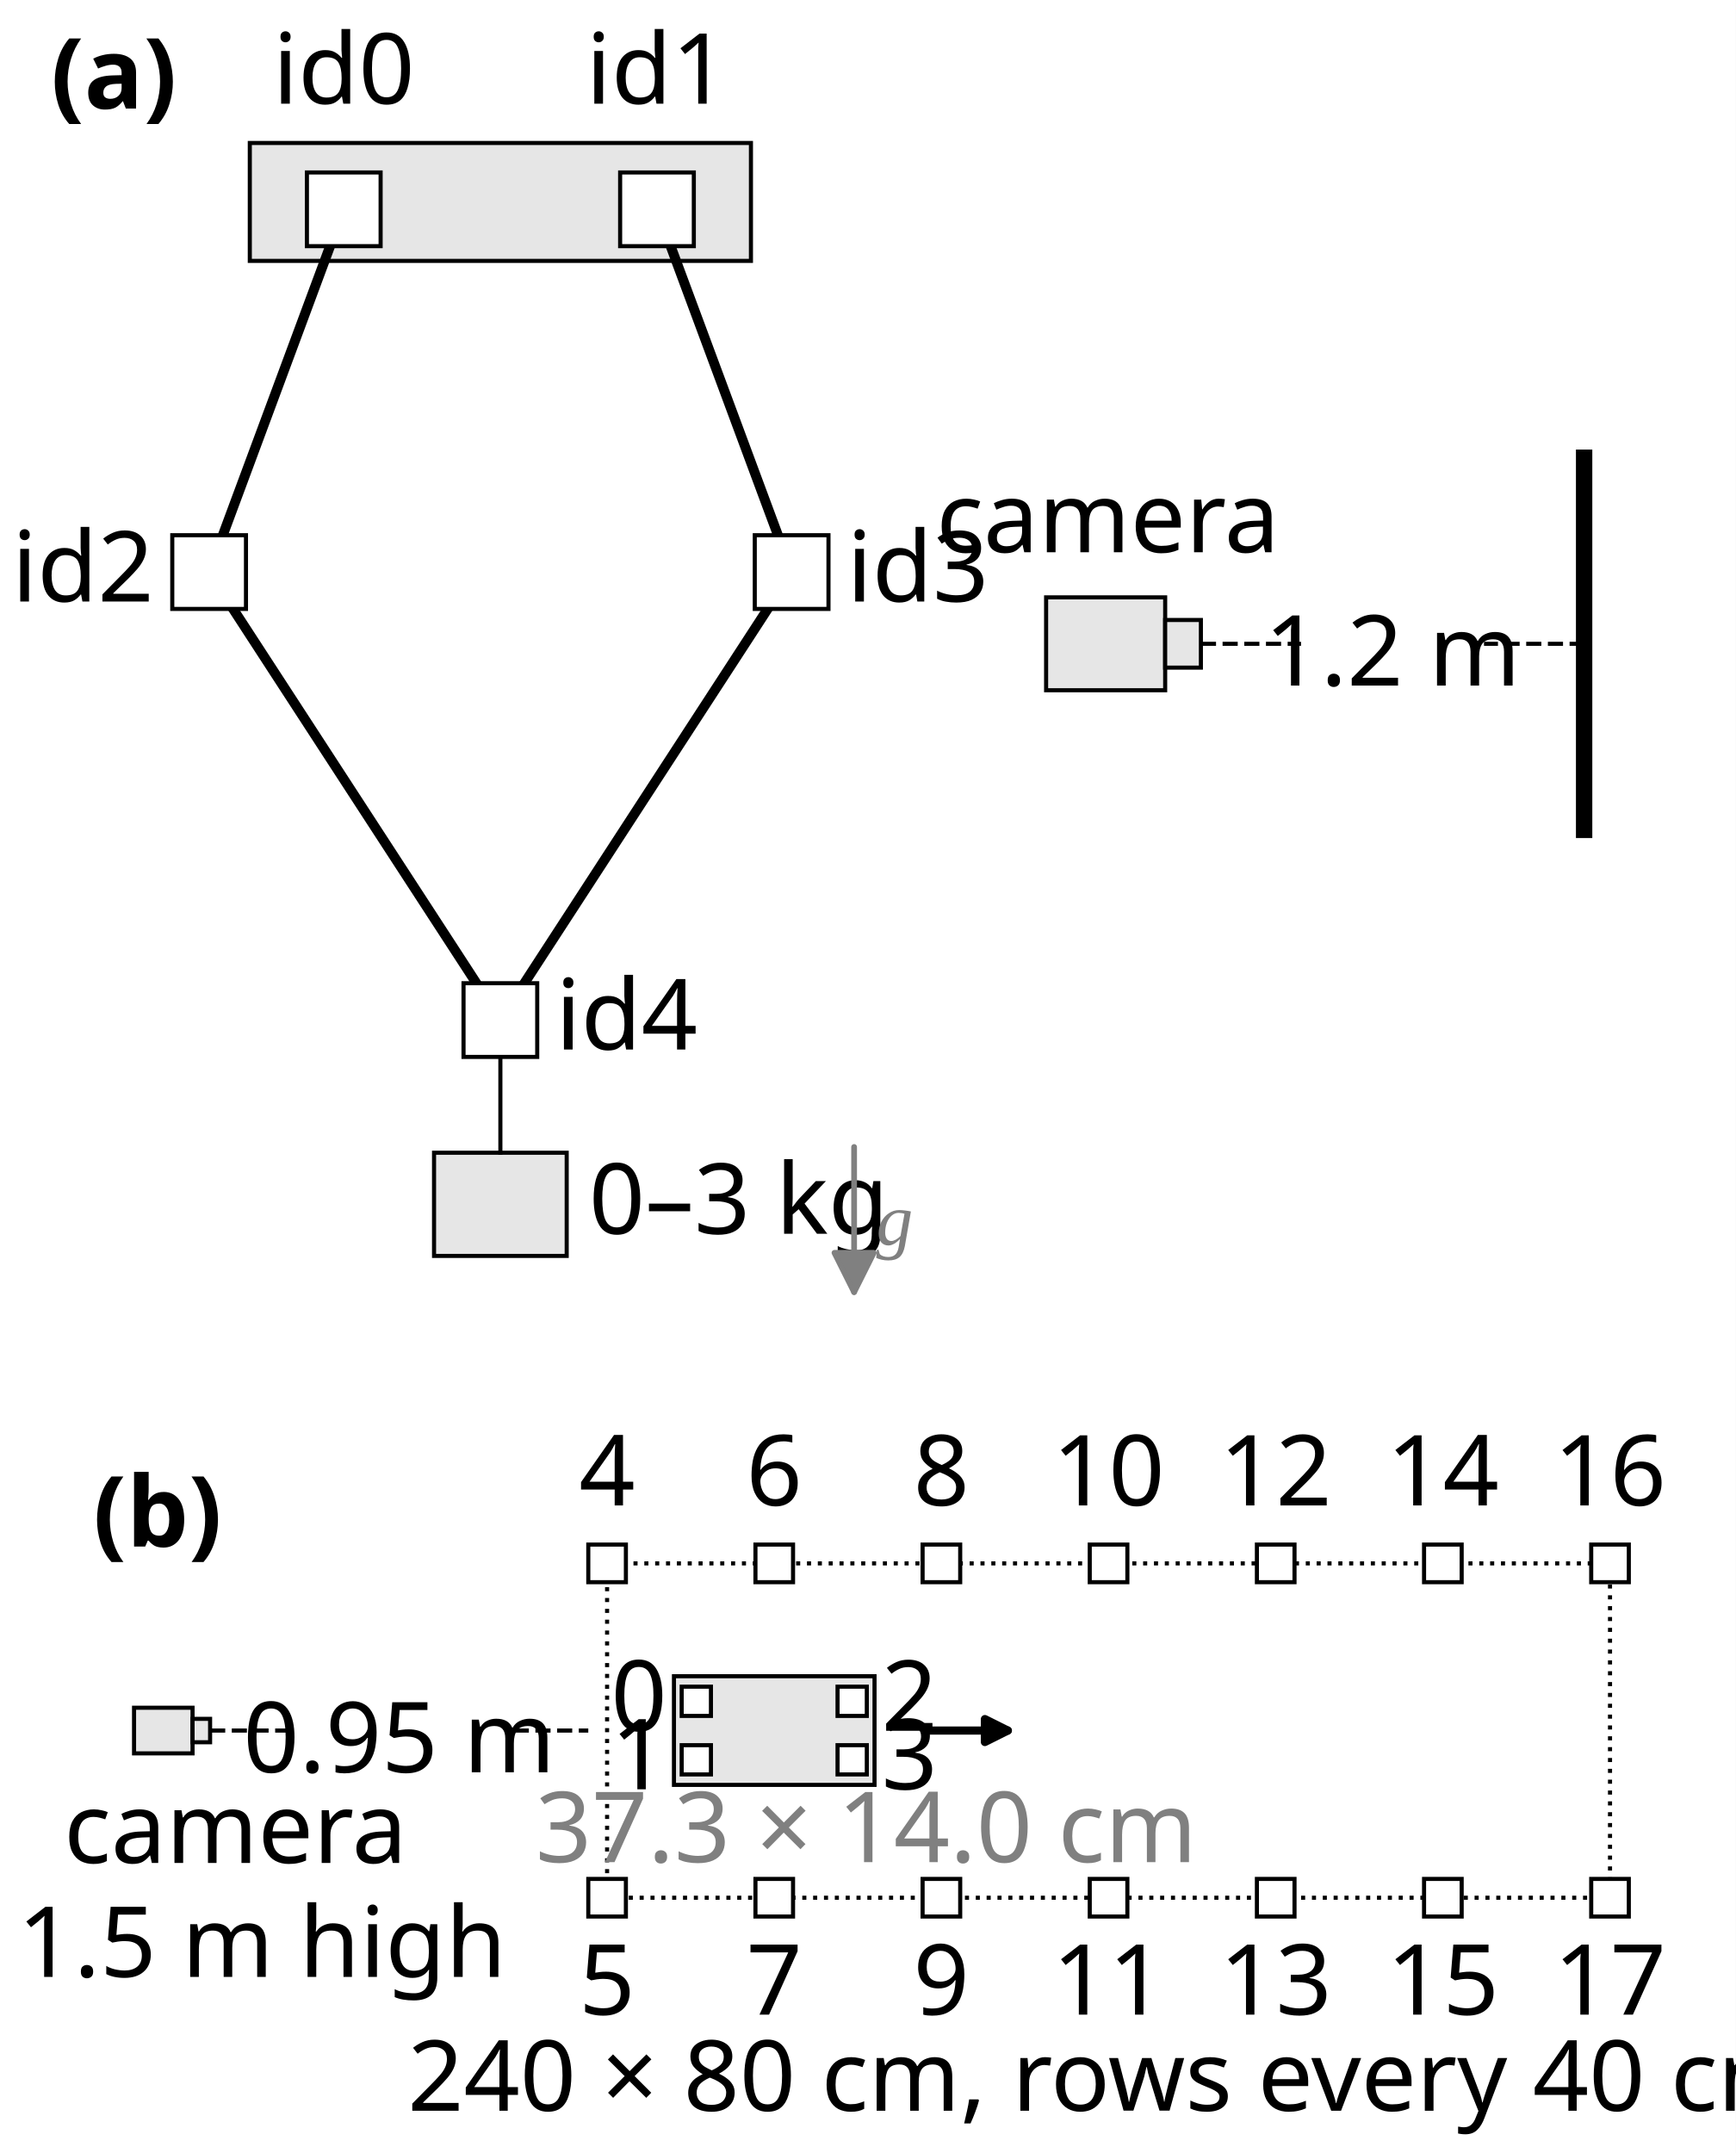
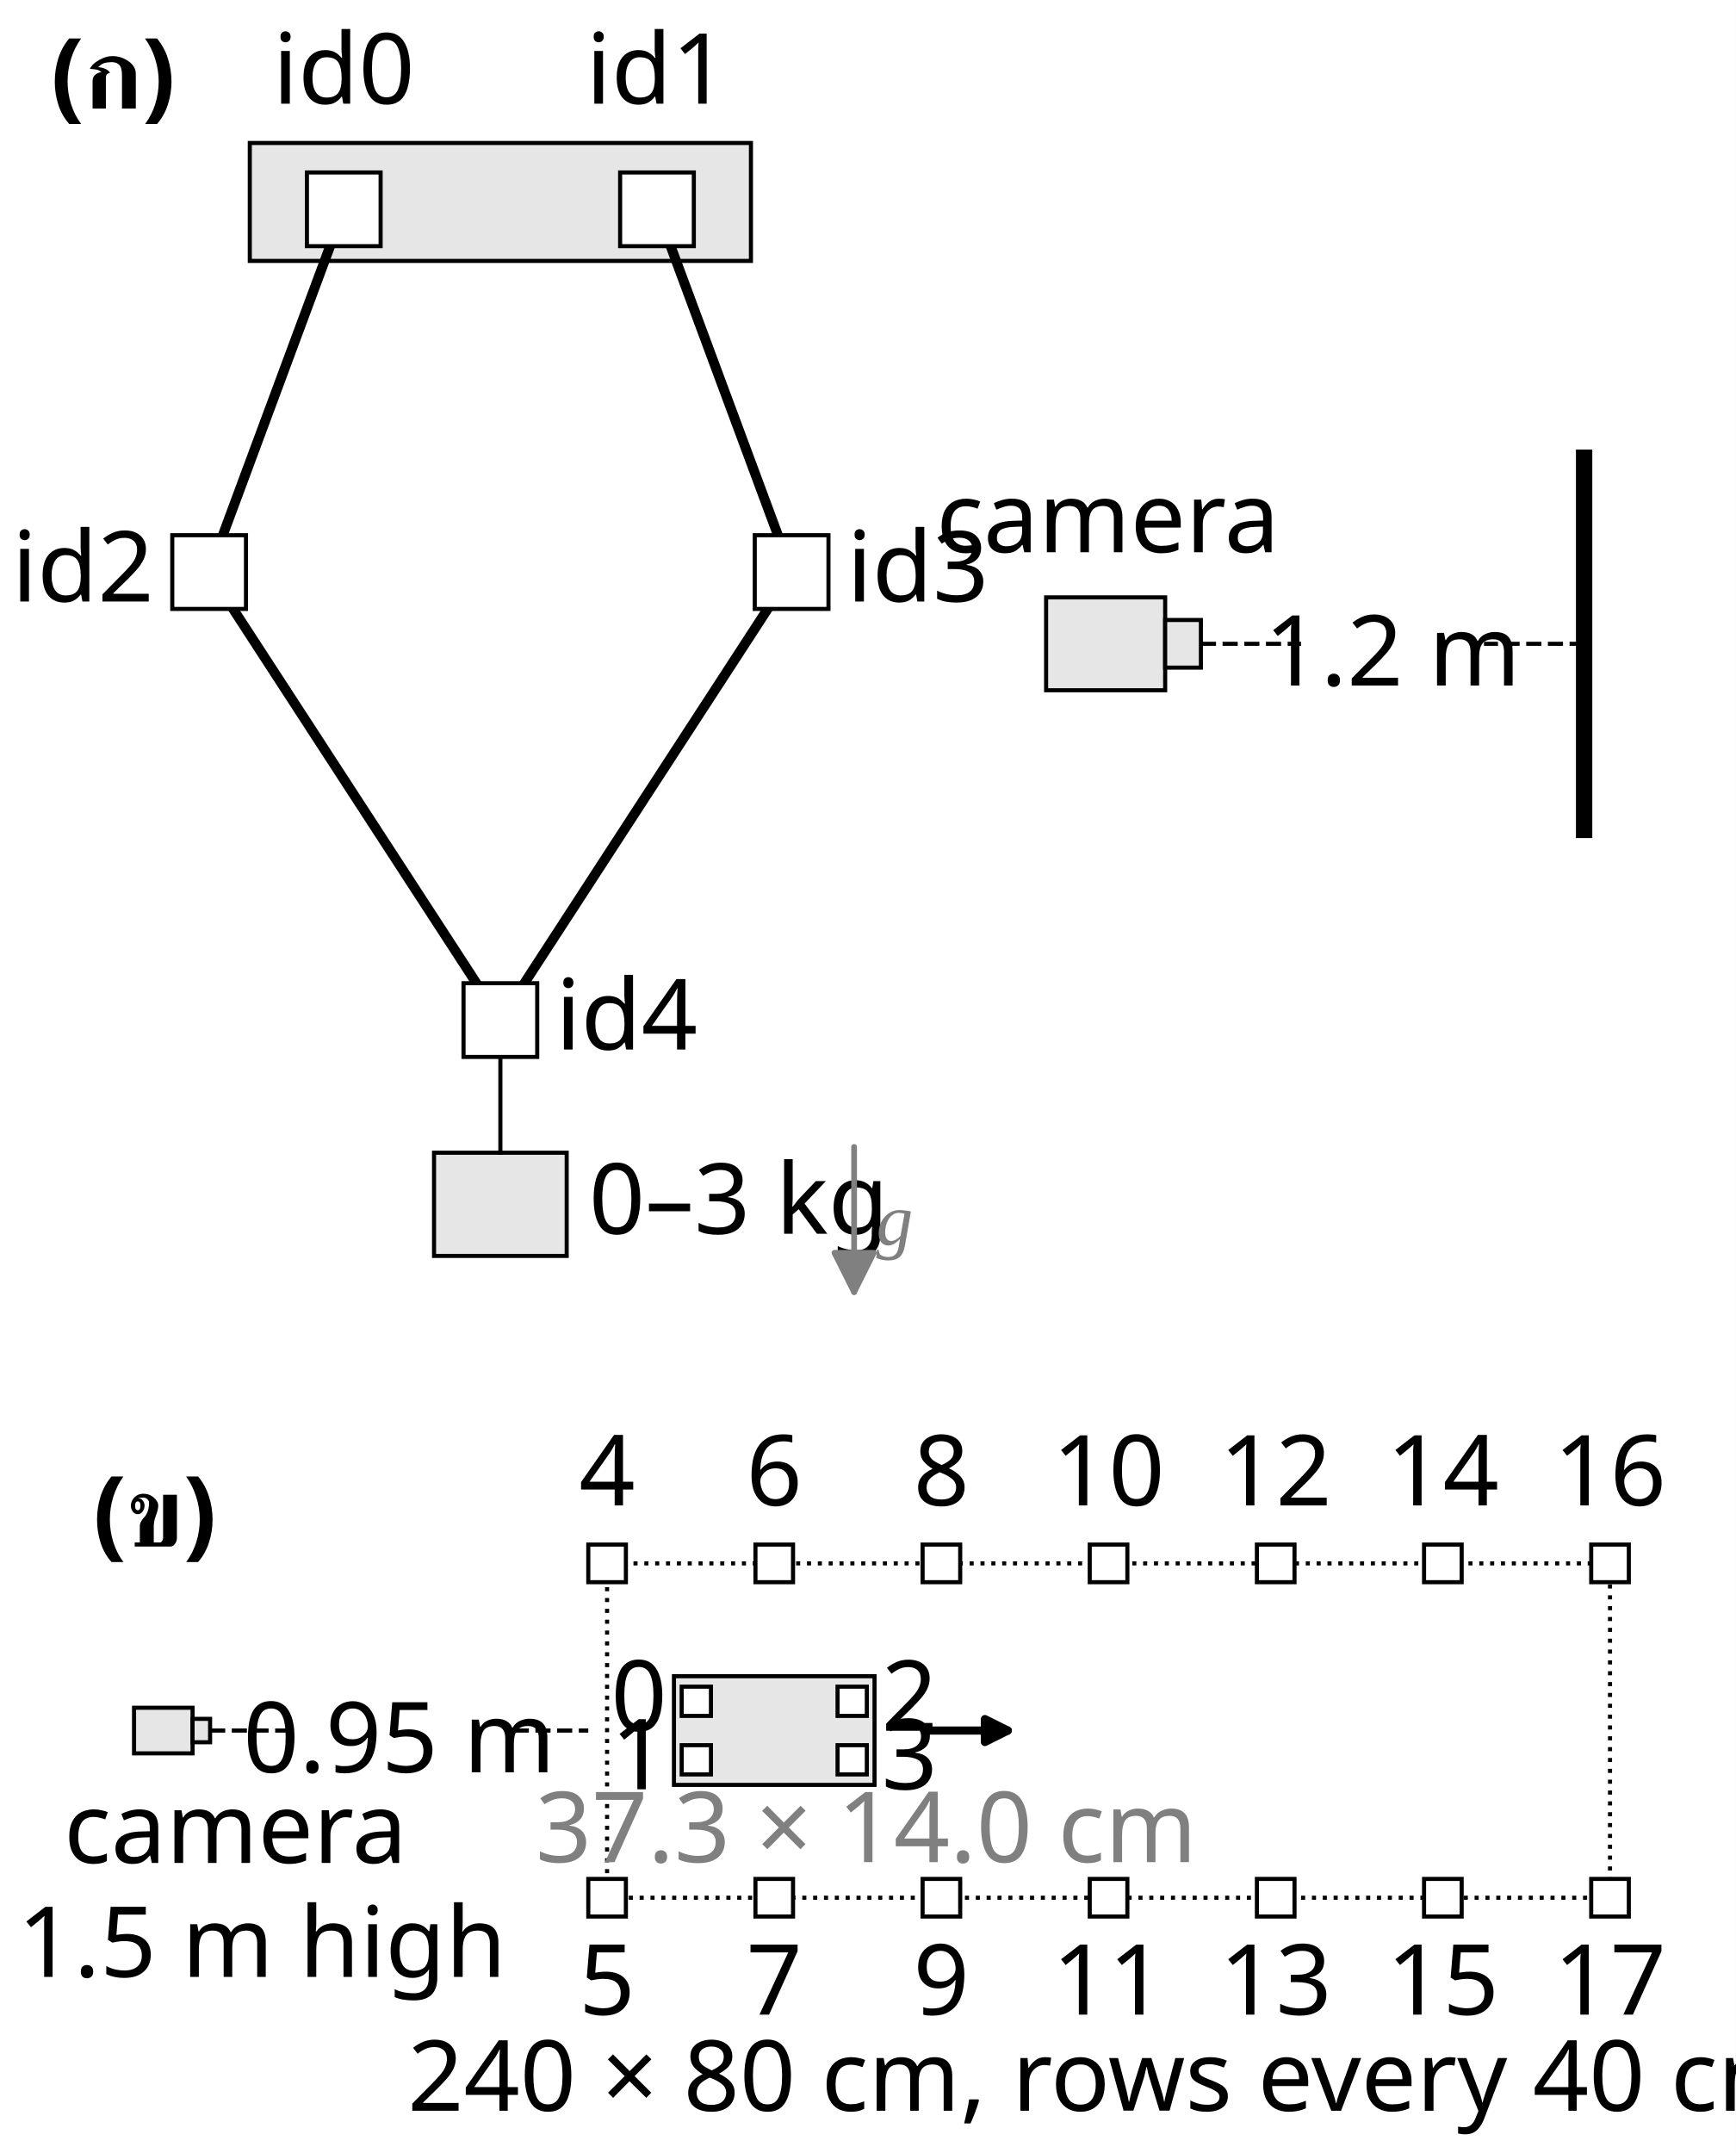
<svg xmlns="http://www.w3.org/2000/svg" width="212.095pt" height="263.052pt" viewBox="0 0 212.095 263.052" version="1.1">
  <defs>
    <style type="text/css">*{stroke-linejoin: round; stroke-linecap: butt}</style>
  </defs>
  <g id="figure_1">
    <g id="patch_1">
      <path d="M 0 263.052  L 212.095 263.052  L 212.095 0  L 0 0  z " style="fill: #ffffff" />
    </g>
    <g id="axes_1">
      <g id="patch_2">
-         <path d="M 30.524 31.877  L 91.759 31.877  L 91.759 17.469  L 30.524 17.469  z " clip-path="url(#p7ae17d3ebd)" style="fill: #e6e6e6; stroke: #000000; stroke-width: 0.5; stroke-linejoin: miter" />
+         <path d="M 30.524 31.877  L 91.759 31.877  L 91.759 17.469  L 30.524 17.469  z " clip-path="url(#p6bb5147f38)" style="fill: #e6e6e6; stroke: #000000; stroke-width: 0.5; stroke-linejoin: miter" />
      </g>
      <g id="patch_3">
-         <path d="M 53.037 153.447  L 69.246 153.447  L 69.246 140.839  L 53.037 140.839  z " clip-path="url(#p7ae17d3ebd)" style="fill: #e6e6e6; stroke: #000000; stroke-width: 0.5; stroke-linejoin: miter" />
+         <path d="M 53.037 153.447  L 69.246 153.447  L 69.246 140.839  L 53.037 140.839  z " clip-path="url(#p6bb5147f38)" style="fill: #e6e6e6; stroke: #000000; stroke-width: 0.5; stroke-linejoin: miter" />
      </g>
      <g id="line2d_1">
-         <path d="M 61.142 129.133  L 61.142 140.839  " clip-path="url(#p7ae17d3ebd)" style="fill: none; stroke: #000000; stroke-width: 0.5; stroke-linecap: square" />
+         <path d="M 61.142 129.133  L 61.142 140.839  " clip-path="url(#p6bb5147f38)" style="fill: none; stroke: #000000; stroke-width: 0.5; stroke-linecap: square" />
      </g>
      <g id="line2d_2">
-         <path d="M 42.006 25.573  L 25.553 69.895  " clip-path="url(#p7ae17d3ebd)" style="fill: none; stroke: #000000; stroke-width: 1.2; stroke-linecap: round" />
+         <path d="M 42.006 25.573  L 25.553 69.895  " clip-path="url(#p6bb5147f38)" style="fill: none; stroke: #000000; stroke-width: 1.2; stroke-linecap: round" />
      </g>
      <g id="line2d_3">
-         <path d="M 25.553 69.895  L 61.142 124.63  " clip-path="url(#p7ae17d3ebd)" style="fill: none; stroke: #000000; stroke-width: 1.2; stroke-linecap: round" />
+         <path d="M 25.553 69.895  L 61.142 124.63  " clip-path="url(#p6bb5147f38)" style="fill: none; stroke: #000000; stroke-width: 1.2; stroke-linecap: round" />
      </g>
      <g id="line2d_4">
-         <path d="M 80.277 25.573  L 96.73 69.895  " clip-path="url(#p7ae17d3ebd)" style="fill: none; stroke: #000000; stroke-width: 1.2; stroke-linecap: round" />
+         <path d="M 80.277 25.573  L 96.73 69.895  " clip-path="url(#p6bb5147f38)" style="fill: none; stroke: #000000; stroke-width: 1.2; stroke-linecap: round" />
      </g>
      <g id="line2d_5">
-         <path d="M 96.73 69.895  L 61.142 124.63  " clip-path="url(#p7ae17d3ebd)" style="fill: none; stroke: #000000; stroke-width: 1.2; stroke-linecap: round" />
+         <path d="M 96.73 69.895  L 61.142 124.63  " clip-path="url(#p6bb5147f38)" style="fill: none; stroke: #000000; stroke-width: 1.2; stroke-linecap: round" />
      </g>
      <g id="text_1">
        <text style="font-size: 12px; font-family: 'TH Sarabun New'; text-anchor: middle" x="42.006" y="12.668" transform="rotate(-0 42.00555 12.66774)">id0</text>
      </g>
      <g id="text_2">
        <text style="font-size: 12px; font-family: 'TH Sarabun New'; text-anchor: middle" x="80.277" y="12.668" transform="rotate(-0 80.27747 12.66774)">id1</text>
      </g>
      <g id="text_3">
        <text style="font-size: 12px; font-family: 'TH Sarabun New'; text-anchor: end" x="18.799" y="73.495" transform="rotate(-0 18.79908 73.49535)">id2</text>
      </g>
      <g id="text_4">
        <text style="font-size: 12px; font-family: 'TH Sarabun New'; text-anchor: start" x="103.484" y="73.495" transform="rotate(-0 103.4839 73.49535)">id3</text>
      </g>
      <g id="text_5">
        <text style="font-size: 12px; font-family: 'TH Sarabun New'; text-anchor: start" x="67.895" y="128.23" transform="rotate(-0 67.89537 128.2301)">id4</text>
      </g>
      <g id="text_6">
        <text style="font-size: 12px; font-family: 'TH Sarabun New'; text-anchor: start" x="71.948" y="150.743" transform="rotate(-0 71.94769 150.743)">0–3 kg</text>
      </g>
      <g id="patch_4">
        <path d="M 104.366 140.136  Q 104.366 149.393 104.366 157.867  " style="fill: none; stroke: #808080; stroke-width: 0.7; stroke-linecap: round" />
        <path d="M 106.766 153.067  L 104.366 157.867  L 101.966 153.067  z " style="fill: #808080; stroke: #808080; stroke-width: 0.7; stroke-linecap: round" />
      </g>
      <g id="text_7">
        <g style="fill: #808080" transform="translate(107.0678 152.0943)">
          <text>
            <tspan x="0" y="-0.016" style="font-style: italic; font-size: 9px; font-family: 'Times New Roman'; fill: #808080">g</tspan>
          </text>
        </g>
      </g>
      <g id="text_8">
-         <text style="font-weight: 700; font-size: 12px; font-family: 'TH Sarabun New'; text-anchor: start" x="6.21" y="13.261" transform="rotate(-0 6.210043 13.26052)">(a)</text>
+         <text style="font-weight: 700; font-size: 12px; font-family: 'TH Sarabun New'; text-anchor: start" x="6.21" y="13.261" transform="rotate(-0 6.210043 13.26052)">(ก)</text>
      </g>
      <g id="patch_5">
-         <path d="M 37.503 30.076  L 46.508 30.076  L 46.508 21.071  L 37.503 21.071  z " clip-path="url(#p7ae17d3ebd)" style="fill: #ffffff; stroke: #000000; stroke-width: 0.5; stroke-linejoin: miter" />
+         <path d="M 37.503 30.076  L 46.508 30.076  L 46.508 21.071  L 37.503 21.071  z " clip-path="url(#p6bb5147f38)" style="fill: #ffffff; stroke: #000000; stroke-width: 0.5; stroke-linejoin: miter" />
      </g>
      <g id="patch_6">
-         <path d="M 75.775 30.076  L 84.78 30.076  L 84.78 21.071  L 75.775 21.071  z " clip-path="url(#p7ae17d3ebd)" style="fill: #ffffff; stroke: #000000; stroke-width: 0.5; stroke-linejoin: miter" />
+         <path d="M 75.775 30.076  L 84.78 30.076  L 84.78 21.071  L 75.775 21.071  z " clip-path="url(#p6bb5147f38)" style="fill: #ffffff; stroke: #000000; stroke-width: 0.5; stroke-linejoin: miter" />
      </g>
      <g id="patch_7">
-         <path d="M 21.05 74.398  L 30.056 74.398  L 30.056 65.393  L 21.05 65.393  z " clip-path="url(#p7ae17d3ebd)" style="fill: #ffffff; stroke: #000000; stroke-width: 0.5; stroke-linejoin: miter" />
+         <path d="M 21.05 74.398  L 30.056 74.398  L 30.056 65.393  L 21.05 65.393  z " clip-path="url(#p6bb5147f38)" style="fill: #ffffff; stroke: #000000; stroke-width: 0.5; stroke-linejoin: miter" />
      </g>
      <g id="patch_8">
-         <path d="M 92.227 74.398  L 101.233 74.398  L 101.233 65.393  L 92.227 65.393  z " clip-path="url(#p7ae17d3ebd)" style="fill: #ffffff; stroke: #000000; stroke-width: 0.5; stroke-linejoin: miter" />
+         <path d="M 92.227 74.398  L 101.233 74.398  L 101.233 65.393  L 92.227 65.393  z " clip-path="url(#p6bb5147f38)" style="fill: #ffffff; stroke: #000000; stroke-width: 0.5; stroke-linejoin: miter" />
      </g>
      <g id="patch_9">
-         <path d="M 56.639 129.133  L 65.644 129.133  L 65.644 120.128  L 56.639 120.128  z " clip-path="url(#p7ae17d3ebd)" style="fill: #ffffff; stroke: #000000; stroke-width: 0.5; stroke-linejoin: miter" />
+         <path d="M 56.639 129.133  L 65.644 129.133  L 65.644 120.128  L 56.639 120.128  z " clip-path="url(#p6bb5147f38)" style="fill: #ffffff; stroke: #000000; stroke-width: 0.5; stroke-linejoin: miter" />
      </g>
    </g>
    <g id="axes_2">
      <g id="patch_10">
-         <path d="M 127.826 84.334  L 142.374 84.334  L 142.374 72.986  L 127.826 72.986  z " clip-path="url(#p45f794fb10)" style="fill: #e6e6e6; stroke: #000000; stroke-width: 0.5; stroke-linejoin: miter" />
+         <path d="M 127.826 84.334  L 142.374 84.334  L 142.374 72.986  L 127.826 72.986  z " clip-path="url(#pbeb0069d2e)" style="fill: #e6e6e6; stroke: #000000; stroke-width: 0.5; stroke-linejoin: miter" />
      </g>
      <g id="patch_11">
-         <path d="M 142.374 81.57  L 146.739 81.57  L 146.739 75.75  L 142.374 75.75  z " clip-path="url(#p45f794fb10)" style="fill: #e6e6e6; stroke: #000000; stroke-width: 0.5; stroke-linejoin: miter" />
+         <path d="M 142.374 81.57  L 146.739 81.57  L 146.739 75.75  L 142.374 75.75  z " clip-path="url(#pbeb0069d2e)" style="fill: #e6e6e6; stroke: #000000; stroke-width: 0.5; stroke-linejoin: miter" />
      </g>
      <g id="line2d_6">
-         <path d="M 146.739 78.66  L 193.567 78.66  " clip-path="url(#p45f794fb10)" style="fill: none; stroke-dasharray: 1.85,0.8; stroke-dashoffset: 0; stroke: #000000; stroke-width: 0.5" />
+         <path d="M 146.739 78.66  L 193.567 78.66  " clip-path="url(#pbeb0069d2e)" style="fill: none; stroke-dasharray: 1.85,0.8; stroke-dashoffset: 0; stroke: #000000; stroke-width: 0.5" />
      </g>
      <g id="line2d_7">
-         <path d="M 193.567 101.392  L 193.567 55.928  " clip-path="url(#p45f794fb10)" style="fill: none; stroke: #000000; stroke-width: 2; stroke-linecap: square" />
+         <path d="M 193.567 101.392  L 193.567 55.928  " clip-path="url(#pbeb0069d2e)" style="fill: none; stroke: #000000; stroke-width: 2; stroke-linecap: square" />
      </g>
      <g id="text_9">
        <g id="patch_12">
          <path d="M 158.975 87.72  L 181.331 87.72  L 181.331 72.6  L 158.975 72.6  z " style="fill: #ffffff" />
        </g>
        <text style="font-size: 12px; font-family: 'TH Sarabun New'; text-anchor: middle" x="170.153" y="83.76" transform="rotate(-0 170.1532 83.75996)">1.2 m</text>
      </g>
      <g id="text_10">
        <text style="font-size: 12px; font-family: 'TH Sarabun New'; text-anchor: middle" x="135.373" y="67.476" transform="rotate(-0 135.3728 67.47634)">camera</text>
      </g>
    </g>
    <g id="axes_3">
      <g id="patch_13">
-         <path d="M 74.182 231.863  L 196.731 231.863  L 196.731 191.013  L 74.182 191.013  L 74.182 231.863  z " clip-path="url(#p596d40d810)" style="fill: none; stroke-dasharray: 0.5,0.825; stroke-dashoffset: 0; stroke: #000000; stroke-width: 0.5; stroke-linejoin: miter" />
+         <path d="M 74.182 231.863  L 196.731 231.863  L 196.731 191.013  L 74.182 191.013  L 74.182 231.863  z " clip-path="url(#p91430006ef)" style="fill: none; stroke-dasharray: 0.5,0.825; stroke-dashoffset: 0; stroke: #000000; stroke-width: 0.5; stroke-linejoin: miter" />
      </g>
      <g id="patch_14">
-         <path d="M 82.352 218.076  L 106.861 218.076  L 106.861 204.8  L 82.352 204.8  z " clip-path="url(#p596d40d810)" style="fill: #e6e6e6; stroke: #000000; stroke-width: 0.5; stroke-linejoin: miter" />
+         <path d="M 82.352 218.076  L 106.861 218.076  L 106.861 204.8  L 82.352 204.8  z " clip-path="url(#p91430006ef)" style="fill: #e6e6e6; stroke: #000000; stroke-width: 0.5; stroke-linejoin: miter" />
      </g>
      <g id="patch_15">
-         <path d="M 16.379 214.226  L 23.528 214.226  L 23.528 208.65  L 16.379 208.65  z " clip-path="url(#p596d40d810)" style="fill: #e6e6e6; stroke: #000000; stroke-width: 0.5; stroke-linejoin: miter" />
+         <path d="M 16.379 214.226  L 23.528 214.226  L 23.528 208.65  L 16.379 208.65  z " clip-path="url(#p91430006ef)" style="fill: #e6e6e6; stroke: #000000; stroke-width: 0.5; stroke-linejoin: miter" />
      </g>
      <g id="patch_16">
-         <path d="M 23.528 212.867  L 25.672 212.867  L 25.672 210.008  L 23.528 210.008  z " clip-path="url(#p596d40d810)" style="fill: #e6e6e6; stroke: #000000; stroke-width: 0.5; stroke-linejoin: miter" />
+         <path d="M 23.528 212.867  L 25.672 212.867  L 25.672 210.008  L 23.528 210.008  z " clip-path="url(#p91430006ef)" style="fill: #e6e6e6; stroke: #000000; stroke-width: 0.5; stroke-linejoin: miter" />
      </g>
      <g id="line2d_8">
-         <path d="M 25.672 211.438  L 71.884 211.438  " clip-path="url(#p596d40d810)" style="fill: none; stroke-dasharray: 1.85,0.8; stroke-dashoffset: 0; stroke: #000000; stroke-width: 0.5" />
+         <path d="M 25.672 211.438  L 71.884 211.438  " clip-path="url(#p91430006ef)" style="fill: none; stroke-dasharray: 1.85,0.8; stroke-dashoffset: 0; stroke: #000000; stroke-width: 0.5" />
      </g>
      <g id="text_11">
        <text style="font-size: 12px; font-family: 'TH Sarabun New'; text-anchor: middle" x="74.182" y="183.928" transform="rotate(-0 74.18158 183.9278)">4</text>
      </g>
      <g id="text_12">
        <text style="font-size: 12px; font-family: 'TH Sarabun New'; text-anchor: middle" x="74.182" y="246.148" transform="rotate(-0 74.18158 246.1475)">5</text>
      </g>
      <g id="text_13">
        <text style="font-size: 12px; font-family: 'TH Sarabun New'; text-anchor: middle" x="94.606" y="183.928" transform="rotate(-0 94.60646 183.9278)">6</text>
      </g>
      <g id="text_14">
        <text style="font-size: 12px; font-family: 'TH Sarabun New'; text-anchor: middle" x="94.606" y="246.148" transform="rotate(-0 94.60646 246.1475)">7</text>
      </g>
      <g id="text_15">
        <text style="font-size: 12px; font-family: 'TH Sarabun New'; text-anchor: middle" x="115.031" y="183.928" transform="rotate(-0 115.0313 183.9278)">8</text>
      </g>
      <g id="text_16">
        <text style="font-size: 12px; font-family: 'TH Sarabun New'; text-anchor: middle" x="115.031" y="246.148" transform="rotate(-0 115.0313 246.1475)">9</text>
      </g>
      <g id="text_17">
        <text style="font-size: 12px; font-family: 'TH Sarabun New'; text-anchor: middle" x="135.456" y="183.928" transform="rotate(-0 135.4562 183.9278)">10</text>
      </g>
      <g id="text_18">
        <text style="font-size: 12px; font-family: 'TH Sarabun New'; text-anchor: middle" x="135.456" y="246.148" transform="rotate(-0 135.4562 246.1475)">11</text>
      </g>
      <g id="text_19">
        <text style="font-size: 12px; font-family: 'TH Sarabun New'; text-anchor: middle" x="155.881" y="183.928" transform="rotate(-0 155.8811 183.9278)">12</text>
      </g>
      <g id="text_20">
        <text style="font-size: 12px; font-family: 'TH Sarabun New'; text-anchor: middle" x="155.881" y="246.148" transform="rotate(-0 155.8811 246.1475)">13</text>
      </g>
      <g id="text_21">
        <text style="font-size: 12px; font-family: 'TH Sarabun New'; text-anchor: middle" x="176.306" y="183.928" transform="rotate(-0 176.306 183.9278)">14</text>
      </g>
      <g id="text_22">
        <text style="font-size: 12px; font-family: 'TH Sarabun New'; text-anchor: middle" x="176.306" y="246.148" transform="rotate(-0 176.306 246.1475)">15</text>
      </g>
      <g id="text_23">
        <text style="font-size: 12px; font-family: 'TH Sarabun New'; text-anchor: middle" x="196.731" y="183.928" transform="rotate(-0 196.7309 183.9278)">16</text>
      </g>
      <g id="text_24">
        <text style="font-size: 12px; font-family: 'TH Sarabun New'; text-anchor: middle" x="196.731" y="246.148" transform="rotate(-0 196.7309 246.1475)">17</text>
      </g>
      <g id="text_25">
        <text style="font-size: 12px; font-family: 'TH Sarabun New'; text-anchor: middle" x="135.456" y="257.892" transform="rotate(-0 135.4562 257.8918)">240 × 80 cm, rows every 40 cm</text>
      </g>
      <g id="text_26">
        <text style="font-size: 12px; font-family: 'TH Sarabun New'; text-anchor: end" x="81.509" y="211.463" transform="rotate(-0 81.50901 211.4633)">0</text>
      </g>
      <g id="text_27">
        <text style="font-size: 12px; font-family: 'TH Sarabun New'; text-anchor: end" x="81.509" y="218.612" transform="rotate(-0 81.50901 218.612)">1</text>
      </g>
      <g id="text_28">
        <text style="font-size: 12px; font-family: 'TH Sarabun New'; text-anchor: start" x="107.704" y="211.463" transform="rotate(-0 107.7039 211.4633)">2</text>
      </g>
      <g id="text_29">
        <text style="font-size: 12px; font-family: 'TH Sarabun New'; text-anchor: start" x="107.704" y="218.612" transform="rotate(-0 107.7039 218.612)">3</text>
      </g>
      <g id="text_30">
        <text style="font-size: 12px; font-family: 'TH Sarabun New'; text-anchor: middle; fill: #808080" x="105.84" y="227.516" transform="rotate(-0 105.8401 227.516)">37.3 × 14.0 cm</text>
      </g>
      <g id="patch_17">
        <path d="M 112.947 211.438  Q 118.606 211.438 123.147 211.438  " style="fill: none; stroke: #000000; stroke-linecap: round" />
        <path d="M 120.347 210.038  L 123.147 211.438  L 120.347 212.838  z " style="stroke: #000000; stroke-linecap: round" />
      </g>
      <g id="text_31">
        <g id="patch_18">
          <path d="M 35.428 220.498  L 62.128 220.498  L 62.128 205.378  L 35.428 205.378  z " style="fill: #ffffff" />
        </g>
        <text style="font-size: 12px; font-family: 'TH Sarabun New'; text-anchor: middle" x="48.778" y="216.538" transform="rotate(-0 48.77813 216.5377)">0.95 m</text>
      </g>
      <g id="text_32">
        <text style="font-size: 12px; font-family: 'TH Sarabun New'" transform="translate(7.810313 227.6145)">camera</text>
        <text style="font-size: 12px; font-family: 'TH Sarabun New'" transform="translate(2.16 241.5345)">1.5 m high</text>
      </g>
      <g id="text_33">
-         <text style="font-weight: 700; font-size: 12px; font-family: 'TH Sarabun New'; text-anchor: start" x="11.375" y="188.958" transform="rotate(-0 11.37505 188.9578)">(b)</text>
+         <text style="font-weight: 700; font-size: 12px; font-family: 'TH Sarabun New'; text-anchor: start" x="11.375" y="188.958" transform="rotate(-0 11.37505 188.9578)">(ข)</text>
      </g>
      <g id="patch_19">
-         <path d="M 71.884 193.311  L 76.479 193.311  L 76.479 188.715  L 71.884 188.715  z " clip-path="url(#p596d40d810)" style="fill: #ffffff; stroke: #000000; stroke-width: 0.5; stroke-linejoin: miter" />
+         <path d="M 71.884 193.311  L 76.479 193.311  L 76.479 188.715  L 71.884 188.715  z " clip-path="url(#p91430006ef)" style="fill: #ffffff; stroke: #000000; stroke-width: 0.5; stroke-linejoin: miter" />
      </g>
      <g id="patch_20">
-         <path d="M 71.884 234.16  L 76.479 234.16  L 76.479 229.565  L 71.884 229.565  z " clip-path="url(#p596d40d810)" style="fill: #ffffff; stroke: #000000; stroke-width: 0.5; stroke-linejoin: miter" />
+         <path d="M 71.884 234.16  L 76.479 234.16  L 76.479 229.565  L 71.884 229.565  z " clip-path="url(#p91430006ef)" style="fill: #ffffff; stroke: #000000; stroke-width: 0.5; stroke-linejoin: miter" />
      </g>
      <g id="patch_21">
-         <path d="M 92.309 193.311  L 96.904 193.311  L 96.904 188.715  L 92.309 188.715  z " clip-path="url(#p596d40d810)" style="fill: #ffffff; stroke: #000000; stroke-width: 0.5; stroke-linejoin: miter" />
+         <path d="M 92.309 193.311  L 96.904 193.311  L 96.904 188.715  L 92.309 188.715  z " clip-path="url(#p91430006ef)" style="fill: #ffffff; stroke: #000000; stroke-width: 0.5; stroke-linejoin: miter" />
      </g>
      <g id="patch_22">
-         <path d="M 92.309 234.16  L 96.904 234.16  L 96.904 229.565  L 92.309 229.565  z " clip-path="url(#p596d40d810)" style="fill: #ffffff; stroke: #000000; stroke-width: 0.5; stroke-linejoin: miter" />
+         <path d="M 92.309 234.16  L 96.904 234.16  L 96.904 229.565  L 92.309 229.565  z " clip-path="url(#p91430006ef)" style="fill: #ffffff; stroke: #000000; stroke-width: 0.5; stroke-linejoin: miter" />
      </g>
      <g id="patch_23">
-         <path d="M 112.734 193.311  L 117.329 193.311  L 117.329 188.715  L 112.734 188.715  z " clip-path="url(#p596d40d810)" style="fill: #ffffff; stroke: #000000; stroke-width: 0.5; stroke-linejoin: miter" />
+         <path d="M 112.734 193.311  L 117.329 193.311  L 117.329 188.715  L 112.734 188.715  z " clip-path="url(#p91430006ef)" style="fill: #ffffff; stroke: #000000; stroke-width: 0.5; stroke-linejoin: miter" />
      </g>
      <g id="patch_24">
-         <path d="M 112.734 234.16  L 117.329 234.16  L 117.329 229.565  L 112.734 229.565  z " clip-path="url(#p596d40d810)" style="fill: #ffffff; stroke: #000000; stroke-width: 0.5; stroke-linejoin: miter" />
+         <path d="M 112.734 234.16  L 117.329 234.16  L 117.329 229.565  L 112.734 229.565  z " clip-path="url(#p91430006ef)" style="fill: #ffffff; stroke: #000000; stroke-width: 0.5; stroke-linejoin: miter" />
      </g>
      <g id="patch_25">
-         <path d="M 133.158 193.311  L 137.754 193.311  L 137.754 188.715  L 133.158 188.715  z " clip-path="url(#p596d40d810)" style="fill: #ffffff; stroke: #000000; stroke-width: 0.5; stroke-linejoin: miter" />
+         <path d="M 133.158 193.311  L 137.754 193.311  L 137.754 188.715  L 133.158 188.715  z " clip-path="url(#p91430006ef)" style="fill: #ffffff; stroke: #000000; stroke-width: 0.5; stroke-linejoin: miter" />
      </g>
      <g id="patch_26">
-         <path d="M 133.158 234.16  L 137.754 234.16  L 137.754 229.565  L 133.158 229.565  z " clip-path="url(#p596d40d810)" style="fill: #ffffff; stroke: #000000; stroke-width: 0.5; stroke-linejoin: miter" />
+         <path d="M 133.158 234.16  L 137.754 234.16  L 137.754 229.565  L 133.158 229.565  z " clip-path="url(#p91430006ef)" style="fill: #ffffff; stroke: #000000; stroke-width: 0.5; stroke-linejoin: miter" />
      </g>
      <g id="patch_27">
-         <path d="M 153.583 193.311  L 158.179 193.311  L 158.179 188.715  L 153.583 188.715  z " clip-path="url(#p596d40d810)" style="fill: #ffffff; stroke: #000000; stroke-width: 0.5; stroke-linejoin: miter" />
+         <path d="M 153.583 193.311  L 158.179 193.311  L 158.179 188.715  L 153.583 188.715  z " clip-path="url(#p91430006ef)" style="fill: #ffffff; stroke: #000000; stroke-width: 0.5; stroke-linejoin: miter" />
      </g>
      <g id="patch_28">
-         <path d="M 153.583 234.16  L 158.179 234.16  L 158.179 229.565  L 153.583 229.565  z " clip-path="url(#p596d40d810)" style="fill: #ffffff; stroke: #000000; stroke-width: 0.5; stroke-linejoin: miter" />
+         <path d="M 153.583 234.16  L 158.179 234.16  L 158.179 229.565  L 153.583 229.565  z " clip-path="url(#p91430006ef)" style="fill: #ffffff; stroke: #000000; stroke-width: 0.5; stroke-linejoin: miter" />
      </g>
      <g id="patch_29">
-         <path d="M 174.008 193.311  L 178.604 193.311  L 178.604 188.715  L 174.008 188.715  z " clip-path="url(#p596d40d810)" style="fill: #ffffff; stroke: #000000; stroke-width: 0.5; stroke-linejoin: miter" />
+         <path d="M 174.008 193.311  L 178.604 193.311  L 178.604 188.715  L 174.008 188.715  z " clip-path="url(#p91430006ef)" style="fill: #ffffff; stroke: #000000; stroke-width: 0.5; stroke-linejoin: miter" />
      </g>
      <g id="patch_30">
-         <path d="M 174.008 234.16  L 178.604 234.16  L 178.604 229.565  L 174.008 229.565  z " clip-path="url(#p596d40d810)" style="fill: #ffffff; stroke: #000000; stroke-width: 0.5; stroke-linejoin: miter" />
+         <path d="M 174.008 234.16  L 178.604 234.16  L 178.604 229.565  L 174.008 229.565  z " clip-path="url(#p91430006ef)" style="fill: #ffffff; stroke: #000000; stroke-width: 0.5; stroke-linejoin: miter" />
      </g>
      <g id="patch_31">
-         <path d="M 194.433 193.311  L 199.029 193.311  L 199.029 188.715  L 194.433 188.715  z " clip-path="url(#p596d40d810)" style="fill: #ffffff; stroke: #000000; stroke-width: 0.5; stroke-linejoin: miter" />
+         <path d="M 194.433 193.311  L 199.029 193.311  L 199.029 188.715  L 194.433 188.715  z " clip-path="url(#p91430006ef)" style="fill: #ffffff; stroke: #000000; stroke-width: 0.5; stroke-linejoin: miter" />
      </g>
      <g id="patch_32">
-         <path d="M 194.433 234.16  L 199.029 234.16  L 199.029 229.565  L 194.433 229.565  z " clip-path="url(#p596d40d810)" style="fill: #ffffff; stroke: #000000; stroke-width: 0.5; stroke-linejoin: miter" />
+         <path d="M 194.433 234.16  L 199.029 234.16  L 199.029 229.565  L 194.433 229.565  z " clip-path="url(#p91430006ef)" style="fill: #ffffff; stroke: #000000; stroke-width: 0.5; stroke-linejoin: miter" />
      </g>
      <g id="patch_33">
-         <path d="M 83.296 209.65  L 86.871 209.65  L 86.871 206.076  L 83.296 206.076  z " clip-path="url(#p596d40d810)" style="fill: #ffffff; stroke: #000000; stroke-width: 0.5; stroke-linejoin: miter" />
+         <path d="M 83.296 209.65  L 86.871 209.65  L 86.871 206.076  L 83.296 206.076  z " clip-path="url(#p91430006ef)" style="fill: #ffffff; stroke: #000000; stroke-width: 0.5; stroke-linejoin: miter" />
      </g>
      <g id="patch_34">
-         <path d="M 83.296 216.799  L 86.871 216.799  L 86.871 213.225  L 83.296 213.225  z " clip-path="url(#p596d40d810)" style="fill: #ffffff; stroke: #000000; stroke-width: 0.5; stroke-linejoin: miter" />
+         <path d="M 83.296 216.799  L 86.871 216.799  L 86.871 213.225  L 83.296 213.225  z " clip-path="url(#p91430006ef)" style="fill: #ffffff; stroke: #000000; stroke-width: 0.5; stroke-linejoin: miter" />
      </g>
      <g id="patch_35">
-         <path d="M 102.342 209.65  L 105.917 209.65  L 105.917 206.076  L 102.342 206.076  z " clip-path="url(#p596d40d810)" style="fill: #ffffff; stroke: #000000; stroke-width: 0.5; stroke-linejoin: miter" />
+         <path d="M 102.342 209.65  L 105.917 209.65  L 105.917 206.076  L 102.342 206.076  z " clip-path="url(#p91430006ef)" style="fill: #ffffff; stroke: #000000; stroke-width: 0.5; stroke-linejoin: miter" />
      </g>
      <g id="patch_36">
-         <path d="M 102.342 216.799  L 105.917 216.799  L 105.917 213.225  L 102.342 213.225  z " clip-path="url(#p596d40d810)" style="fill: #ffffff; stroke: #000000; stroke-width: 0.5; stroke-linejoin: miter" />
+         <path d="M 102.342 216.799  L 105.917 216.799  L 105.917 213.225  L 102.342 213.225  z " clip-path="url(#p91430006ef)" style="fill: #ffffff; stroke: #000000; stroke-width: 0.5; stroke-linejoin: miter" />
      </g>
    </g>
  </g>
  <defs>
-     <clipPath id="p7ae17d3ebd">
+     <clipPath id="p6bb5147f38">
      <rect x="4.859" y="2.16" width="112.564" height="162.093" />
    </clipPath>
-     <clipPath id="p45f794fb10">
+     <clipPath id="pbeb0069d2e">
      <rect x="119.006" y="37.742" width="90.929" height="90.929" />
    </clipPath>
-     <clipPath id="p596d40d810">
+     <clipPath id="p91430006ef">
      <rect x="10.354" y="178.758" width="192.505" height="79.657" />
    </clipPath>
  </defs>
</svg>
